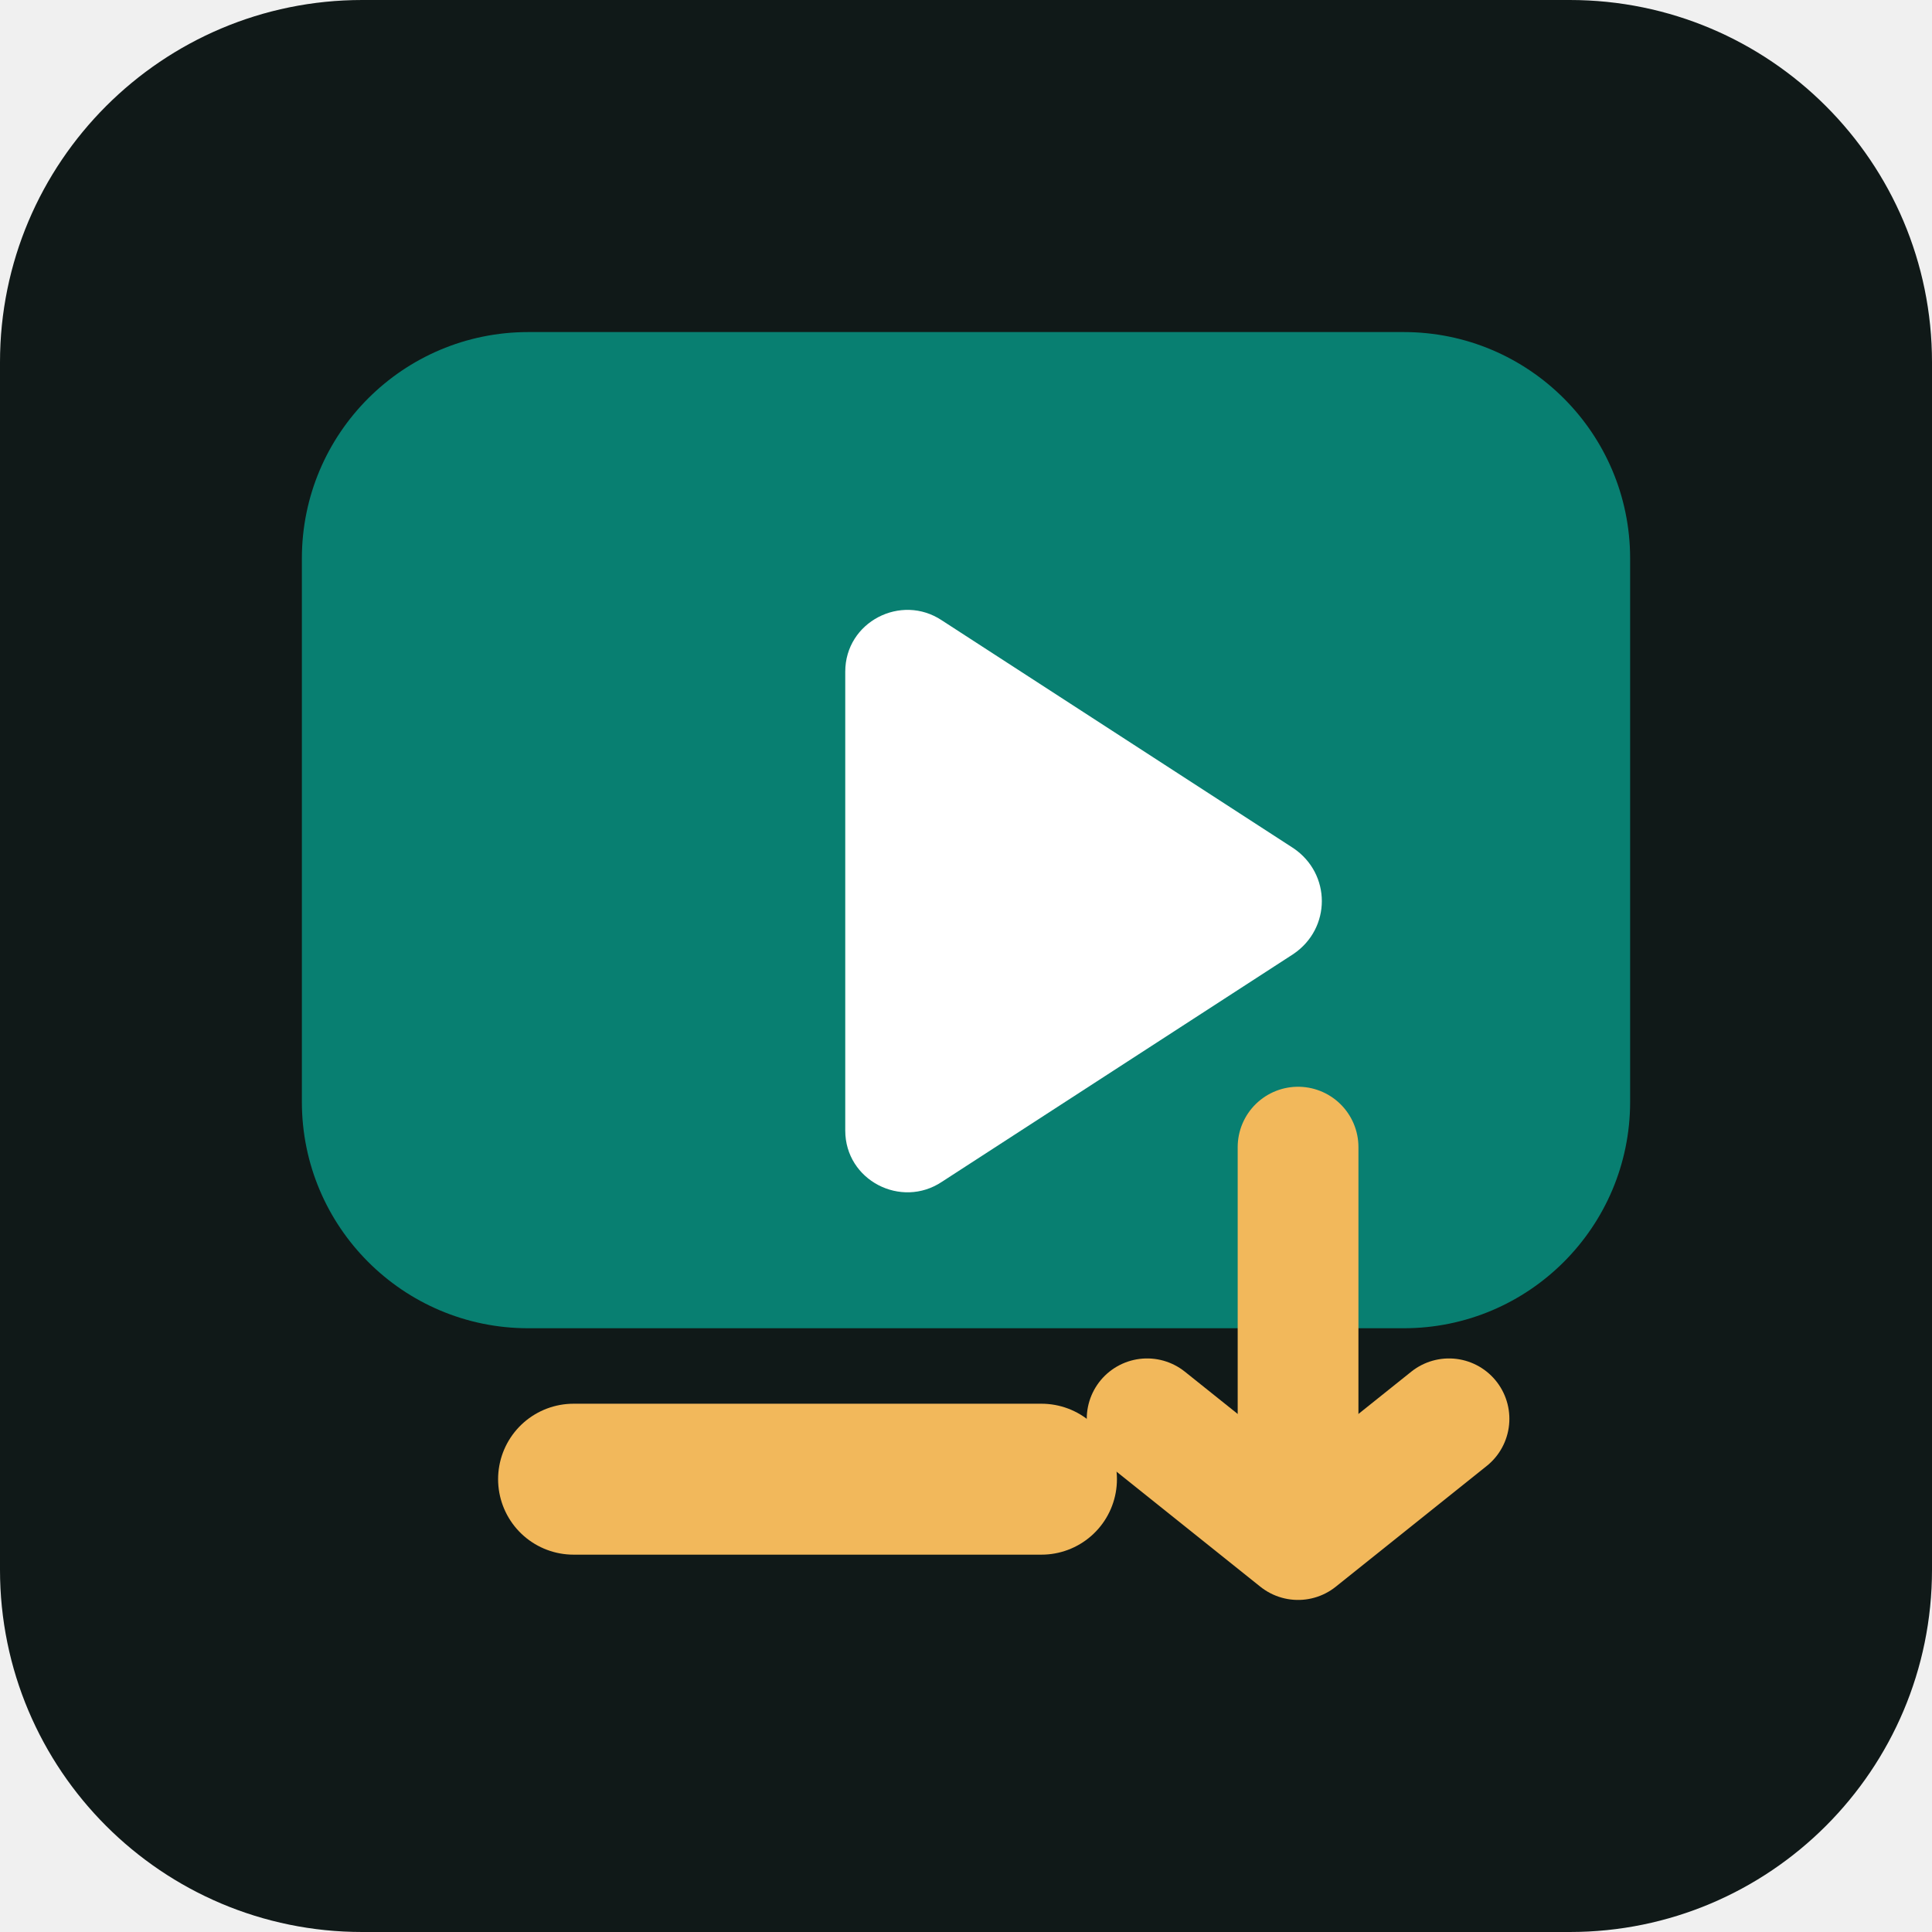
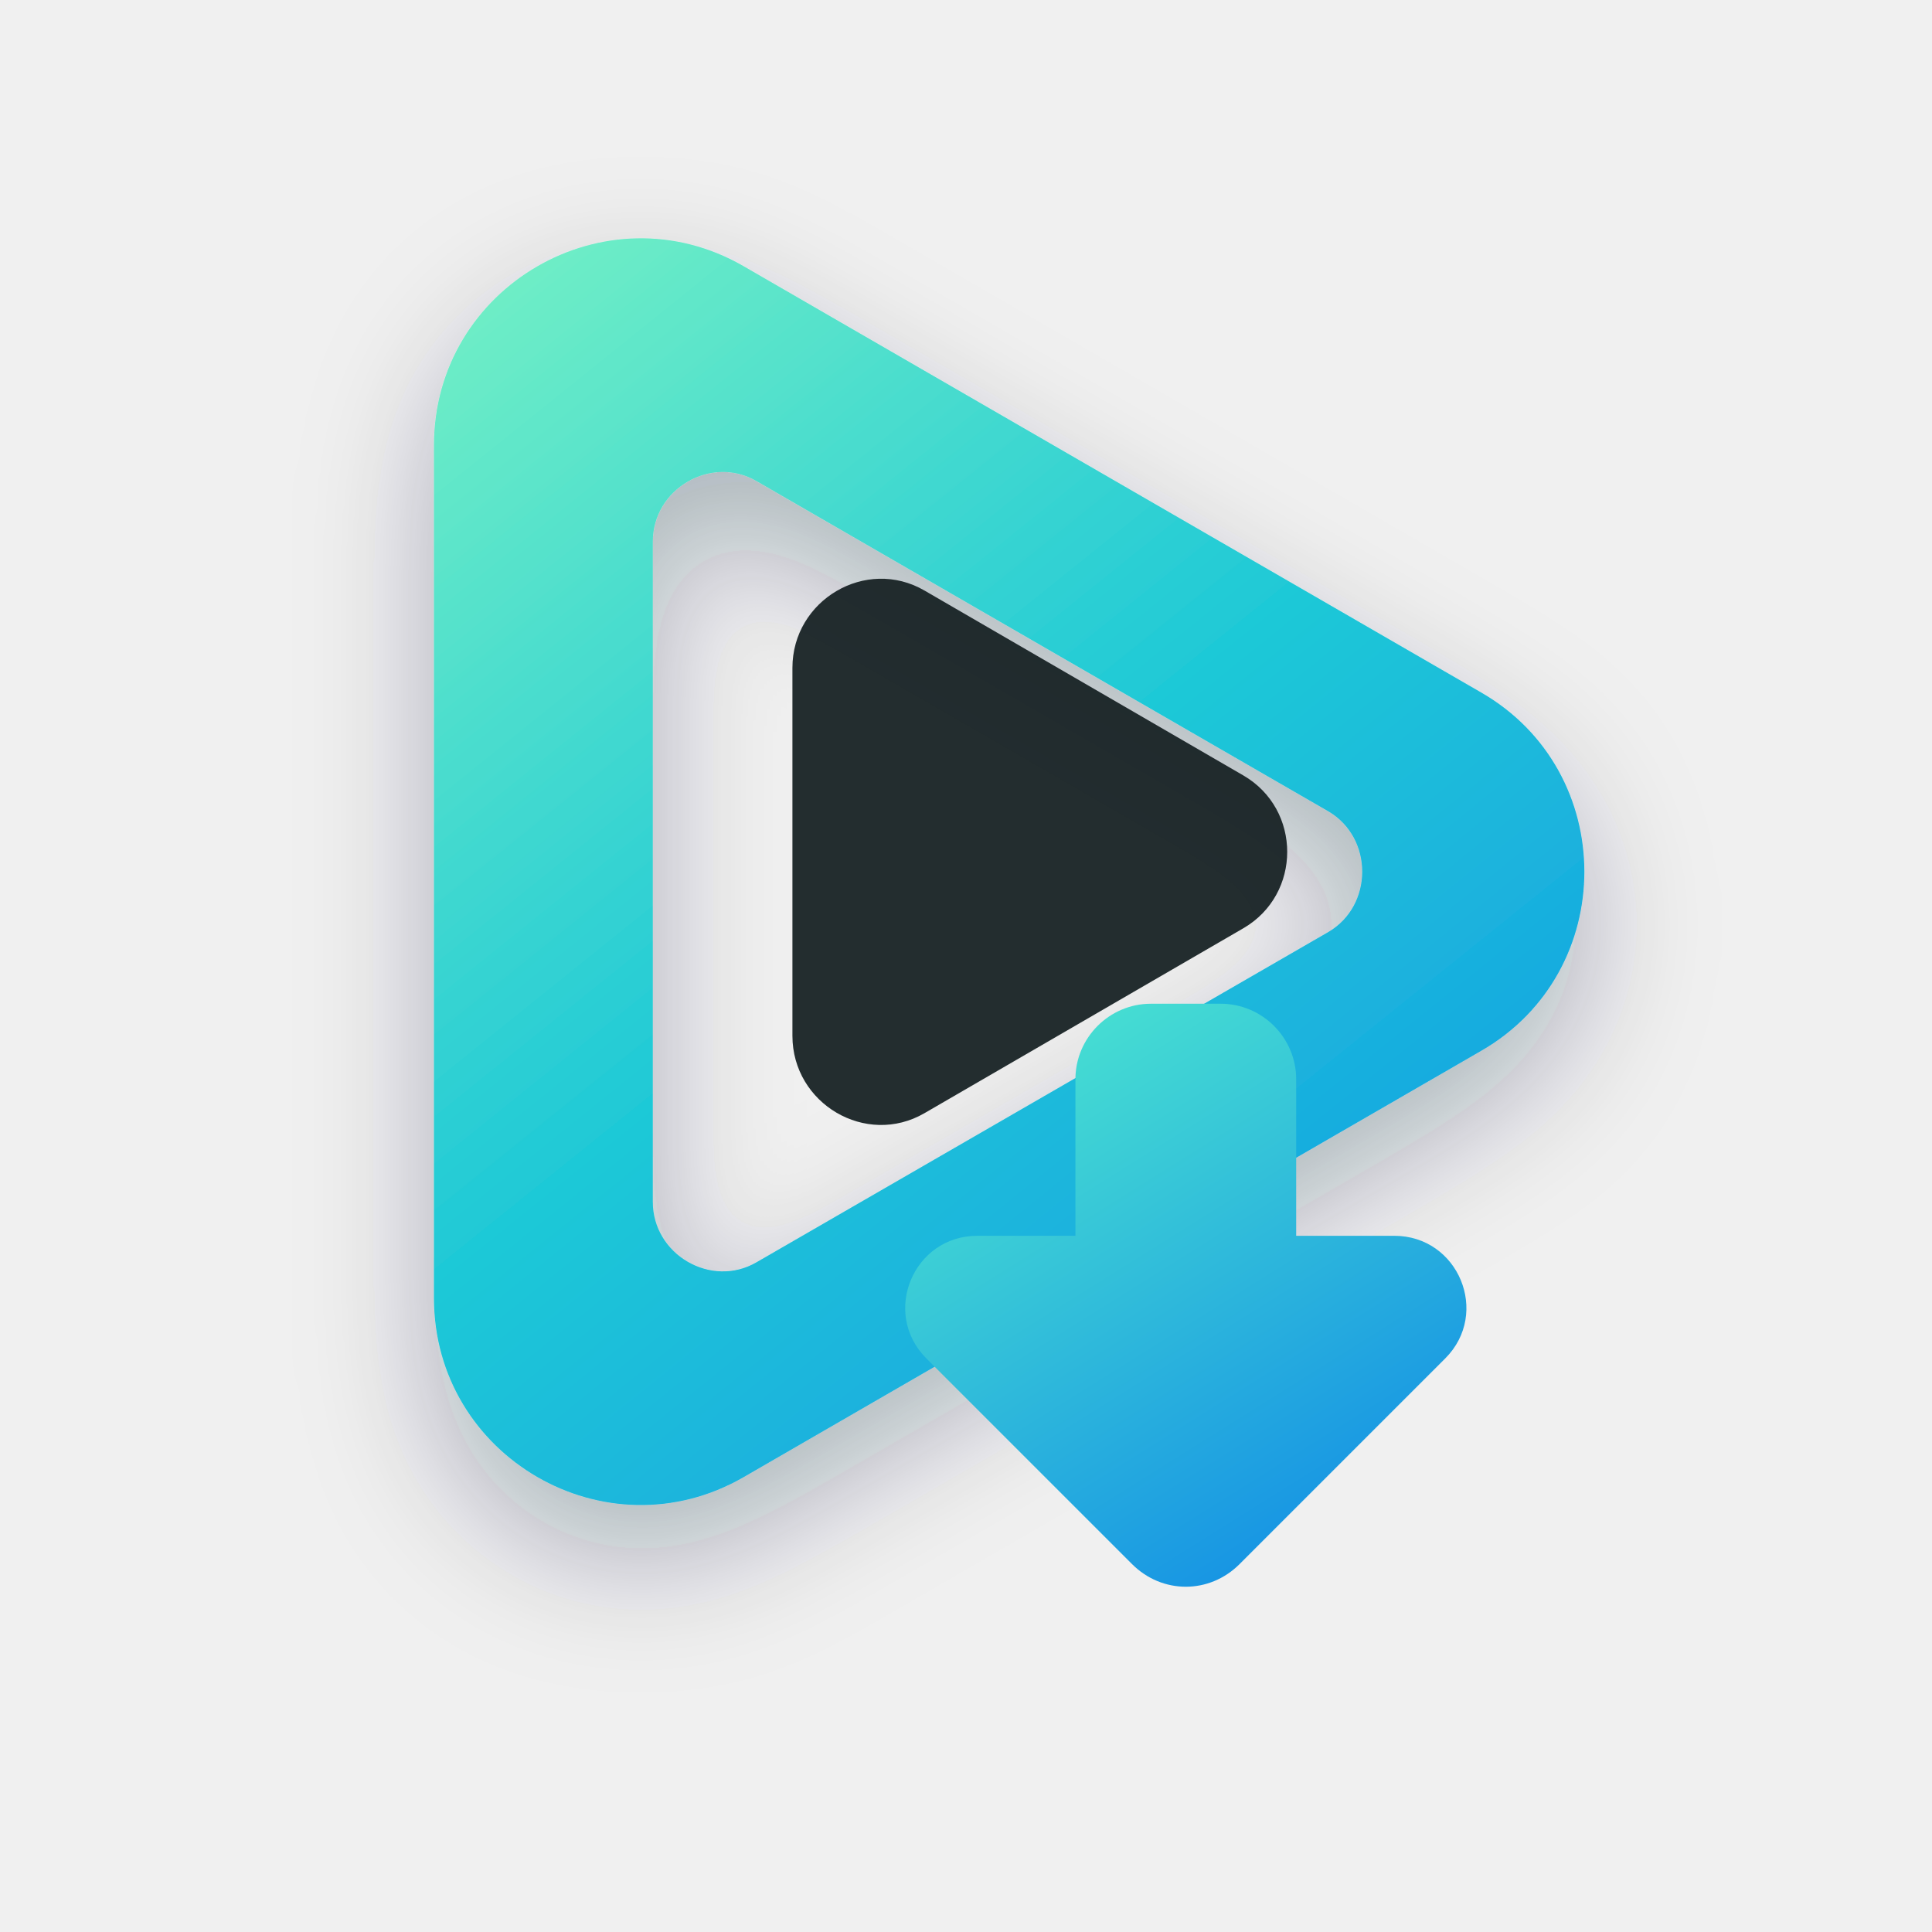
- <svg xmlns="http://www.w3.org/2000/svg" width="128" height="128" viewBox="0 0 128 128" role="img" aria-labelledby="title">
-   <rect width="128" height="128" rx="24" fill="#101918" />
-   <rect x="20" y="22" width="88" height="66" rx="15" fill="#087f71" />
-   <path d="M56 44.5c0-3.3 3.7-5.2 6.4-3.4l23.3 15.1c2.5 1.7 2.5 5.3 0 7L62.4 78.3c-2.7 1.8-6.4-.1-6.4-3.4V44.5Z" fill="#fff" />
-   <path d="M38 98h31" stroke="#f2b85b" stroke-width="10" stroke-linecap="round" />
-   <path d="M76 94l10 8 10-8" fill="none" stroke="#f2b85b" stroke-width="8" stroke-linecap="round" stroke-linejoin="round" />
-   <path d="M86 76v25" stroke="#f2b85b" stroke-width="8" stroke-linecap="round" />
+ <svg xmlns="http://www.w3.org/2000/svg" width="1024" height="1024" viewBox="0 0 1024 1024" role="img" aria-labelledby="title">
+   <defs>
+     <linearGradient id="mark" x1="232" y1="146" x2="782" y2="830" gradientUnits="userSpaceOnUse">
+       <stop offset="0" stop-color="#74f0c5" />
+       <stop offset="0.48" stop-color="#1dc8d7" />
+       <stop offset="1" stop-color="#1593e6" />
+     </linearGradient>
+     <linearGradient id="arrow" x1="514" y1="540" x2="708" y2="850" gradientUnits="userSpaceOnUse">
+       <stop offset="0" stop-color="#4be6d0" />
+       <stop offset="1" stop-color="#118be6" />
+     </linearGradient>
+     <filter id="shadow" x="-18%" y="-18%" width="136%" height="136%">
+       <feDropShadow dx="0" dy="28" stdDeviation="34" flood-color="#042936" flood-opacity="0.28" />
+     </filter>
+   </defs>
+   <path filter="url(#shadow)" fill="url(#mark)" d="M230 236c0-84 91-137 164-95l391 226c73 42 73 148 0 190L394 783c-73 42-164-11-164-95V236Zm116 51v350c0 28 31 46 55 32l303-175c24-14 24-50 0-64L401 255c-24-14-55 4-55 32Z" />
+   <path fill="#172124" fill-opacity=".94" d="M420 354c0-36 39-59 70-41l169 98c31 18 31 63 0 81L490 590c-31 18-70-5-70-41V354Z" />
+   <path fill="url(#arrow)" d="M570 572c0-22 18-40 40-40h37c22 0 40 18 40 40v83h52c34 0 51 41 27 65L657 829c-16 16-41 16-57 0L491 720c-24-24-7-65 27-65h52v-83Z" />
</svg>
